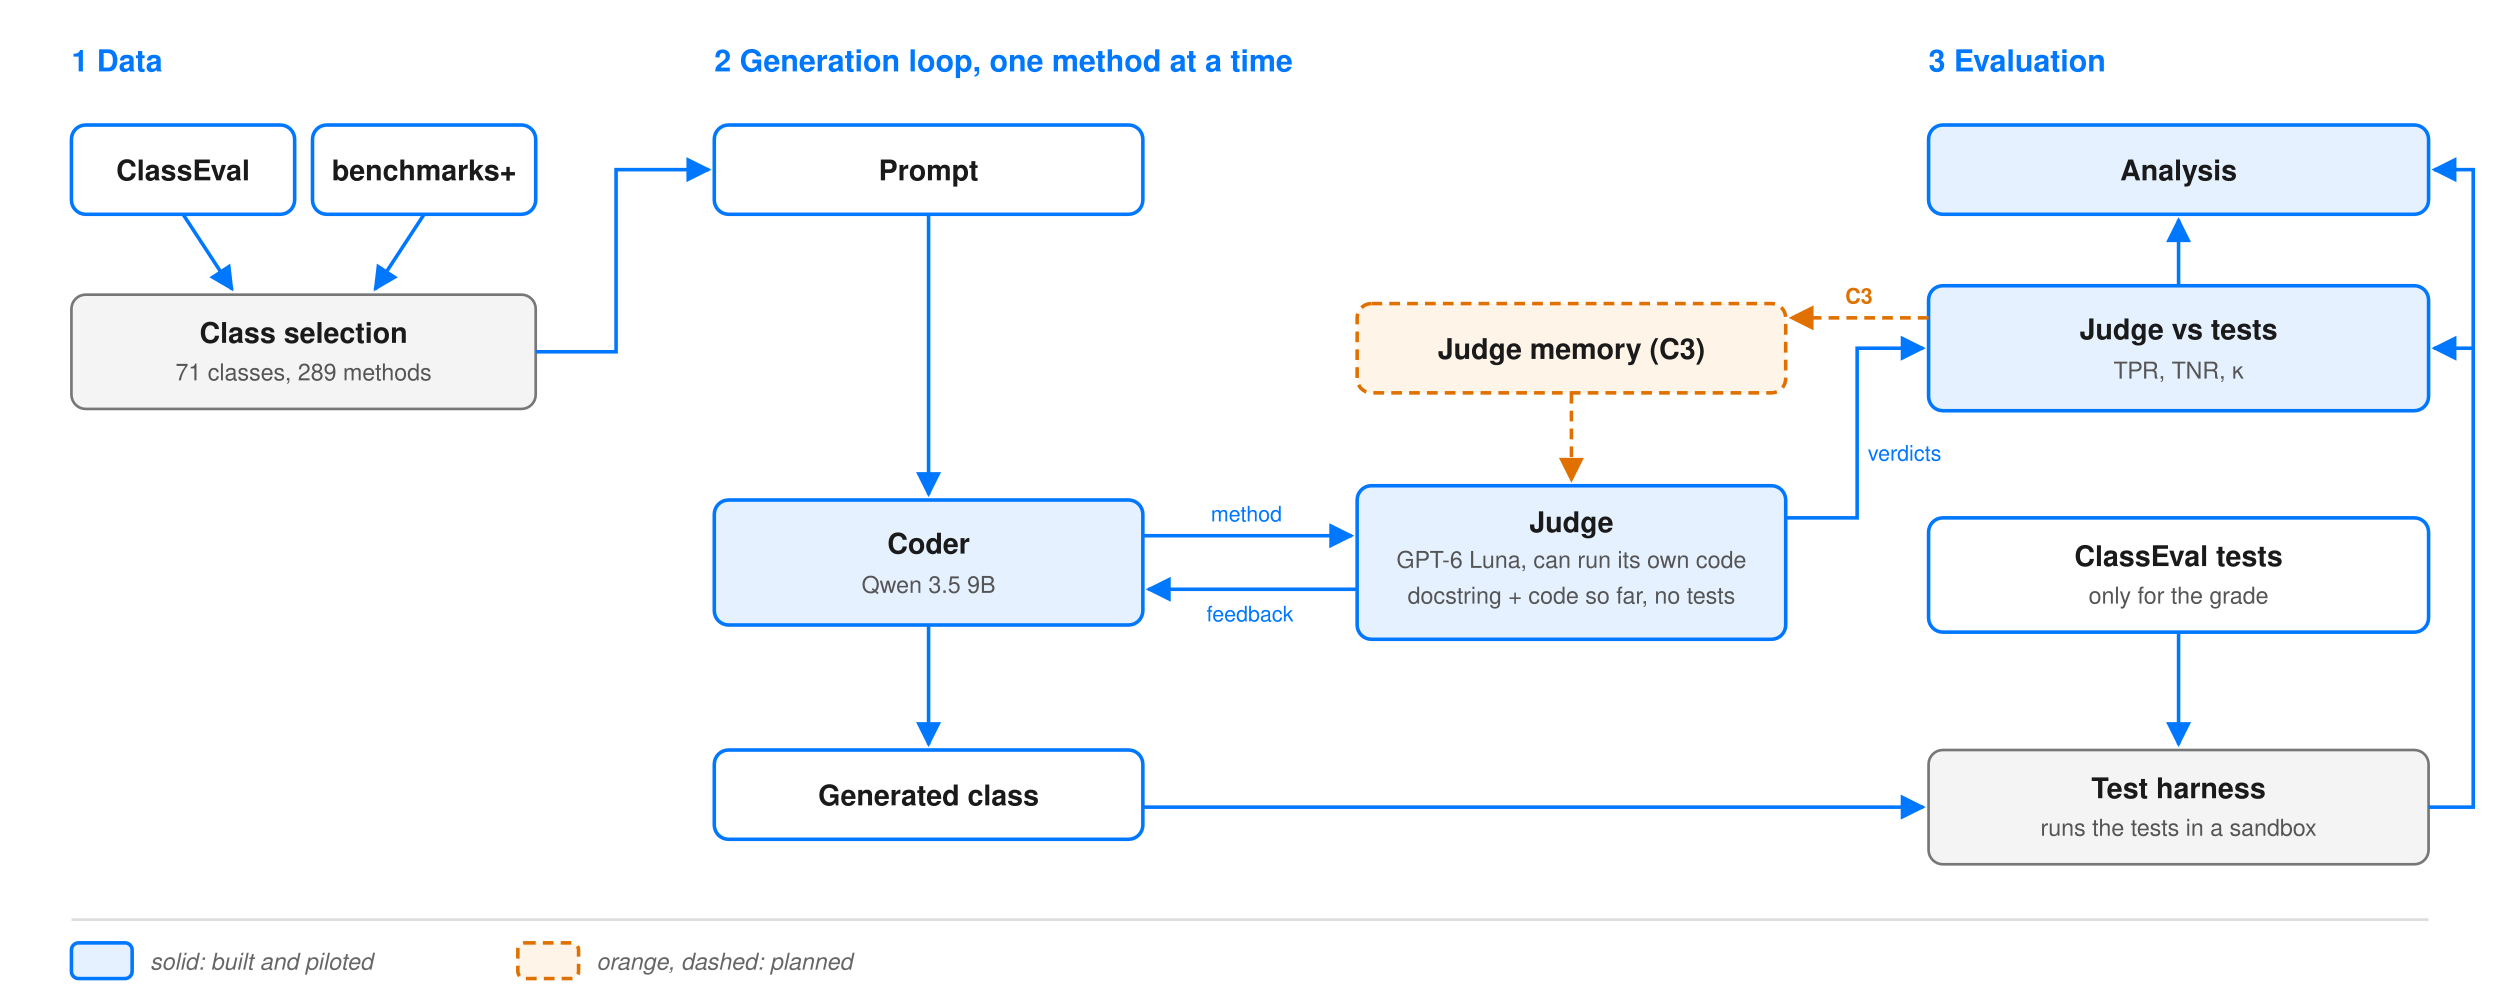
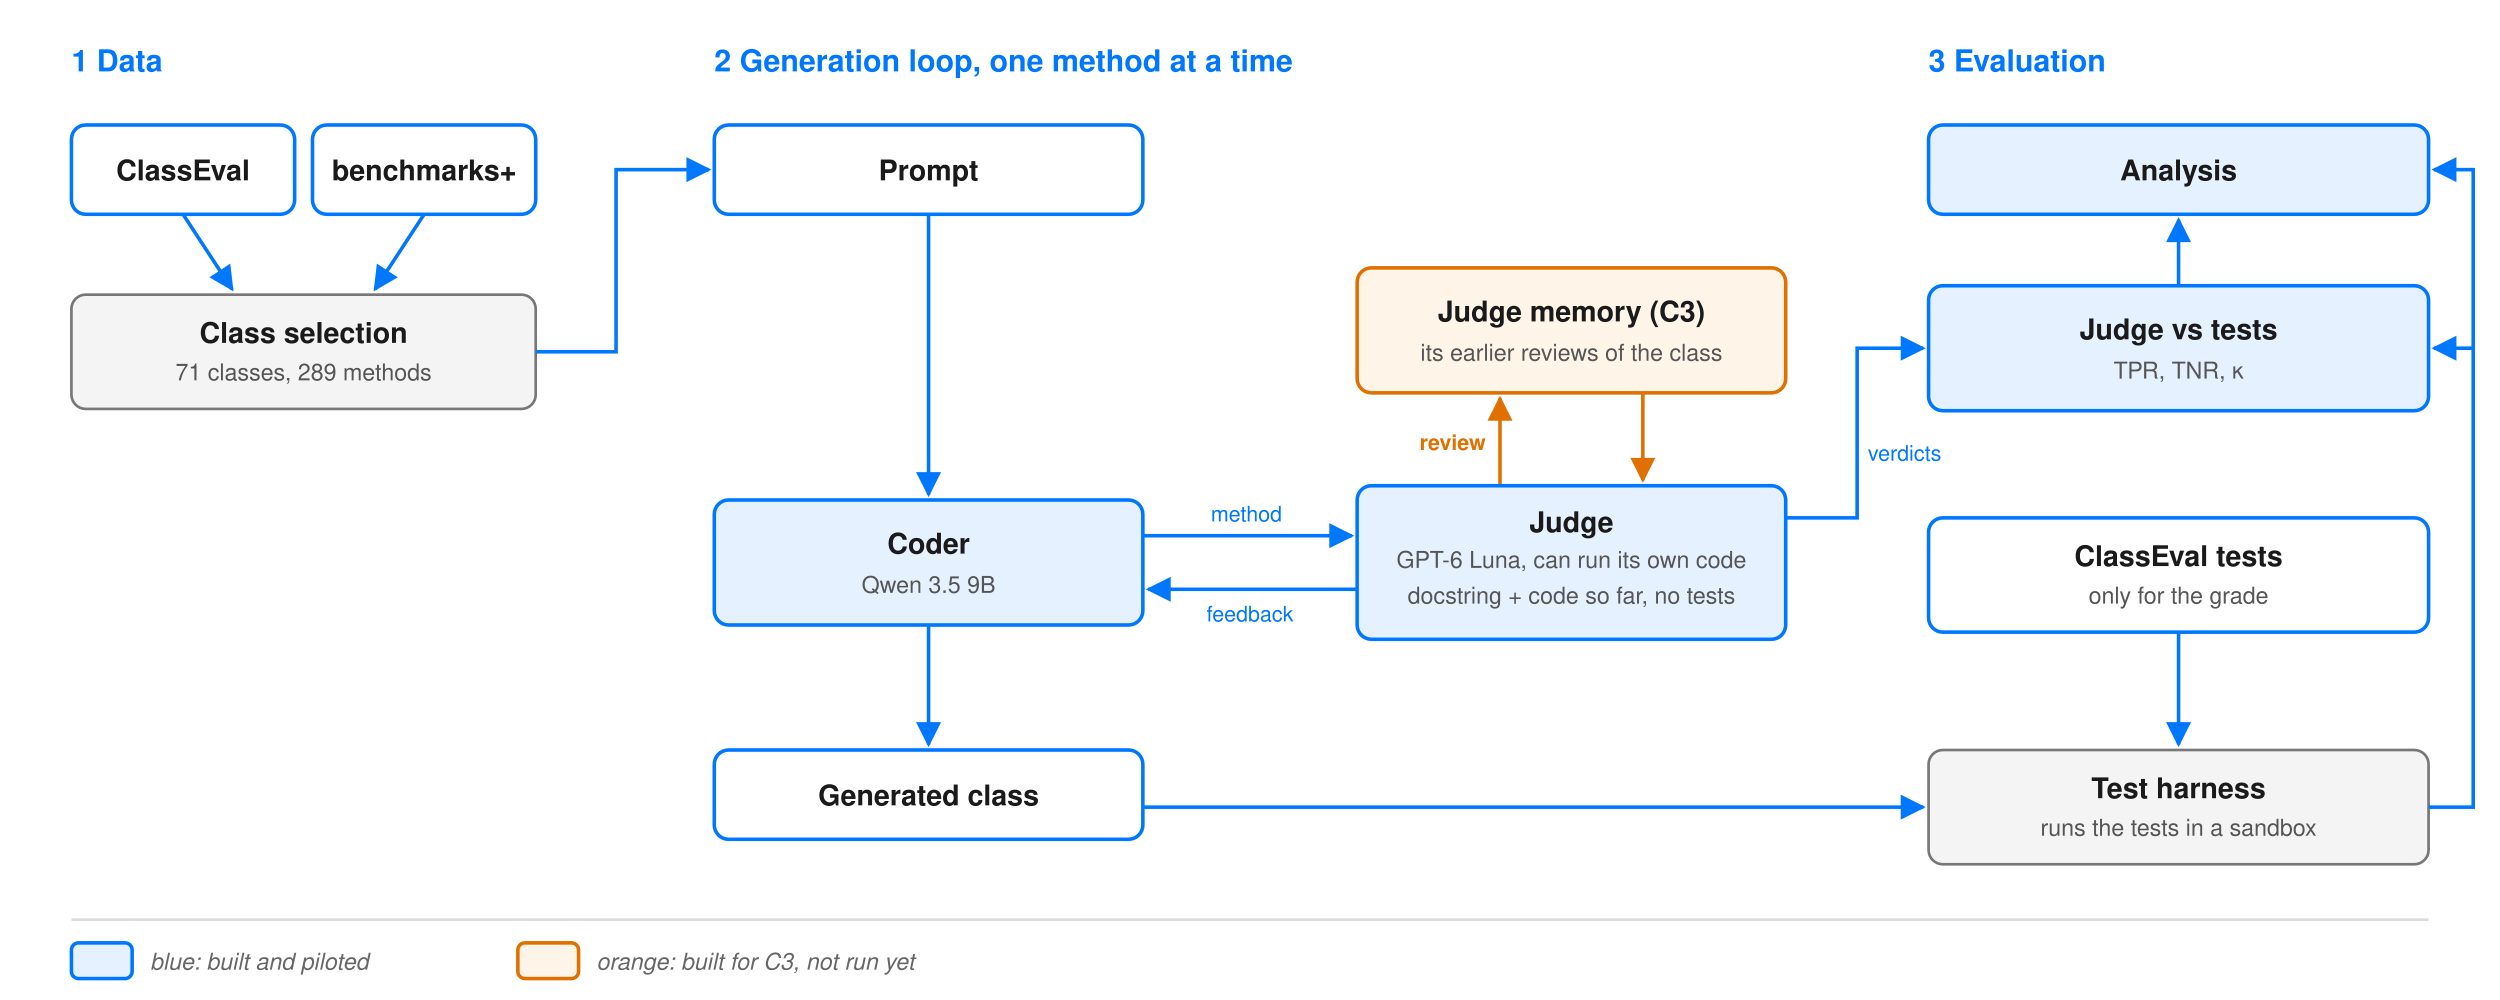
<svg xmlns="http://www.w3.org/2000/svg" viewBox="0 0 1400 560" width="1400" height="560" font-family="Helvetica, Arial, sans-serif">
  <defs>
    <marker id="ab" viewBox="0 0 10 10" refX="9" refY="5" markerWidth="7" markerHeight="7" orient="auto-start-reverse">
      <path d="M0,0 L10,5 L0,10 z" fill="#0077FF" />
    </marker>
    <marker id="ao" viewBox="0 0 10 10" refX="9" refY="5" markerWidth="7" markerHeight="7" orient="auto-start-reverse">
      <path d="M0,0 L10,5 L0,10 z" fill="#E07000" />
    </marker>
    <style>
      .box { fill: #E5F1FF; stroke: #0077FF; stroke-width: 2; }
      .data { fill: #FFFFFF; stroke: #0077FF; stroke-width: 2; }
      .script { fill: #F4F4F4; stroke: #777777; stroke-width: 1.5; }
      .memo { fill: #FFF4E8; stroke: #E07000; stroke-width: 2; stroke-dasharray: 6 4; }
      .new { fill: #FFF4E8; stroke: #E07000; stroke-width: 2; }
      .t { font-size: 16px; font-weight: bold; fill: #1A1A1A; }
      .s { font-size: 13px; fill: #555555; }
      .so { font-size: 13px; font-weight: bold; fill: #E07000; }
      .i { font-size: 13px; fill: #666666; font-style: italic; }
      .h { font-size: 17px; font-weight: bold; fill: #0077FF; }
      .lab { font-size: 12px; fill: #0077FF; }
      .labo { font-size: 12px; fill: #E07000; font-weight: bold; }
      .ab { stroke: #0077FF; stroke-width: 2; fill: none; marker-end: url(#ab); }
      .bl { stroke: #0077FF; stroke-width: 2; fill: none; }
      .ao { stroke: #E07000; stroke-width: 2; fill: none; marker-end: url(#ao); }
      .aod { stroke: #E07000; stroke-width: 2; fill: none; stroke-dasharray: 6 4; marker-end: url(#ao); }
    </style>
  </defs>
  <rect x="0" y="0" width="1400" height="560" fill="#FFFFFF" />
  <text class="h" x="40" y="40">1  Data</text>
  <text class="h" x="400" y="40">2  Generation loop, one method at a time</text>
  <text class="h" x="1080" y="40">3  Evaluation</text>
  <rect class="data" x="40" y="70" width="125" height="50" rx="8" />
  <text class="t" x="102.5" y="101" text-anchor="middle">ClassEval</text>
  <rect class="data" x="175" y="70" width="125" height="50" rx="8" />
  <text class="t" x="237.5" y="101" text-anchor="middle">benchmarks+</text>
  <rect class="script" x="40" y="165" width="260" height="64" rx="8" />
  <text class="t" x="170" y="192" text-anchor="middle">Class selection</text>
  <text class="s" x="170" y="213" text-anchor="middle">71 classes, 289 methods</text>
  <path class="ab" d="M102.5,120 L130,162" />
  <path class="ab" d="M237.5,120 L210,162" />
  <path class="ab" d="M300,197 L345,197 L345,95 L397,95" />
  <rect class="data" x="400" y="70" width="240" height="50" rx="8" />
  <text class="t" x="520" y="101" text-anchor="middle">Prompt</text>
  <rect class="box" x="400" y="280" width="240" height="70" rx="8" />
  <text class="t" x="520" y="310" text-anchor="middle">Coder</text>
  <text class="s" x="520" y="332" text-anchor="middle">Qwen 3.5 9B</text>
  <rect class="data" x="400" y="420" width="240" height="50" rx="8" />
  <text class="t" x="520" y="451" text-anchor="middle">Generated class</text>
  <path class="ab" d="M520,120 L520,277" />
  <path class="ab" d="M520,350 L520,417" />
-   <rect class="memo" x="760" y="170" width="240" height="50" rx="8" />
-   <text class="t" x="880" y="201" text-anchor="middle">Judge memory (C3)</text>
-   <path class="aod" d="M880,220 L880,269" />
+   <rect class="new" x="760" y="150" width="240" height="70" rx="8" />
+   <text class="t" x="880" y="180" text-anchor="middle">Judge memory (C3)</text>
+   <text class="s" x="880" y="202" text-anchor="middle">its earlier reviews of the class</text>
+   <path class="ao" d="M840,272 L840,223" />
+   <text class="labo" x="832" y="252" text-anchor="end">review</text>
+   <path class="ao" d="M920,220 L920,269" />
  <rect class="box" x="760" y="272" width="240" height="86" rx="8" />
  <text class="t" x="880" y="298" text-anchor="middle">Judge</text>
  <text class="s" x="880" y="318" text-anchor="middle">GPT-6 Luna, can run its own code</text>
  <text class="s" x="880" y="338" text-anchor="middle">docstring + code so far, no tests</text>
  <path class="ab" d="M640,300 L757,300" />
  <text class="lab" x="698" y="292" text-anchor="middle">method</text>
  <path class="ab" d="M760,330 L643,330" />
  <text class="lab" x="700" y="348" text-anchor="middle">feedback</text>
  <rect class="box" x="1080" y="70" width="280" height="50" rx="8" />
  <text class="t" x="1220" y="101" text-anchor="middle">Analysis</text>
  <rect class="box" x="1080" y="160" width="280" height="70" rx="8" />
  <text class="t" x="1220" y="190" text-anchor="middle">Judge vs tests</text>
  <text class="s" x="1220" y="212" text-anchor="middle">TPR, TNR, κ</text>
  <rect class="data" x="1080" y="290" width="280" height="64" rx="8" />
  <text class="t" x="1220" y="317" text-anchor="middle">ClassEval tests</text>
  <text class="s" x="1220" y="338" text-anchor="middle">only for the grade</text>
  <rect class="script" x="1080" y="420" width="280" height="64" rx="8" />
  <text class="t" x="1220" y="447" text-anchor="middle">Test harness</text>
  <text class="s" x="1220" y="468" text-anchor="middle">runs the tests in a sandbox</text>
  <path class="ab" d="M1000,290 L1040,290 L1040,195 L1077,195" />
  <text class="lab" x="1046" y="258">verdicts</text>
  <path class="ab" d="M1220,354 L1220,417" />
  <path class="ab" d="M640,452 L1077,452" />
  <path class="ab" d="M1220,160 L1220,123" />
  <path class="ab" d="M1360,452 L1385,452 L1385,95 L1363,95" />
  <path class="ab" d="M1385,195 L1363,195" />
-   <path class="aod" d="M1080,178 L1003,178" />
-   <text class="labo" x="1041" y="170" text-anchor="middle">C3</text>
  <line x1="40" y1="515" x2="1360" y2="515" stroke="#DDDDDD" stroke-width="1.5" />
  <rect class="box" x="40" y="528" width="34" height="20" rx="4" />
-   <text class="i" x="84" y="543">solid: built and piloted</text>
-   <rect class="memo" x="290" y="528" width="34" height="20" rx="4" />
-   <text class="i" x="334" y="543">orange, dashed: planned</text>
+   <text class="i" x="84" y="543">blue: built and piloted</text>
+   <rect class="new" x="290" y="528" width="34" height="20" rx="4" />
+   <text class="i" x="334" y="543">orange: built for C3, not run yet</text>
</svg>
